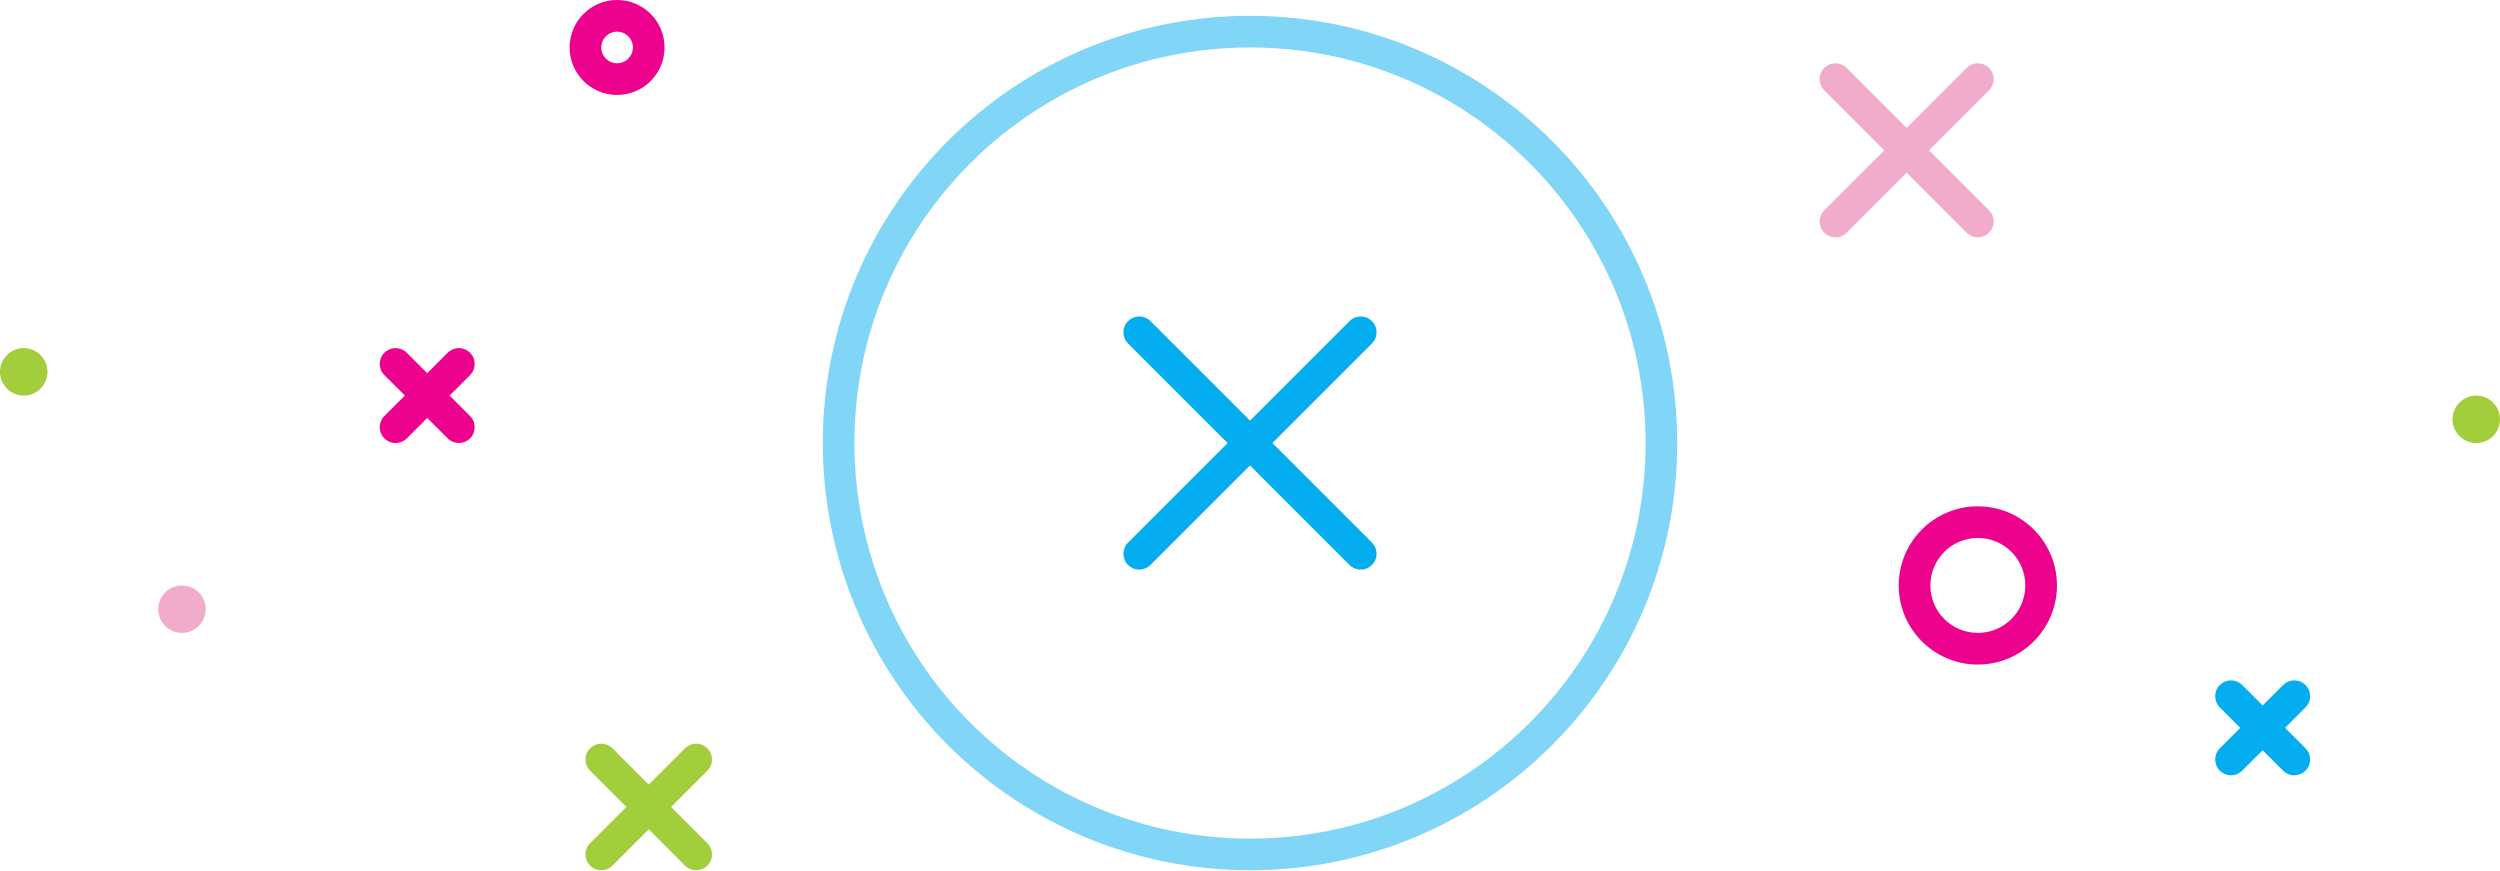
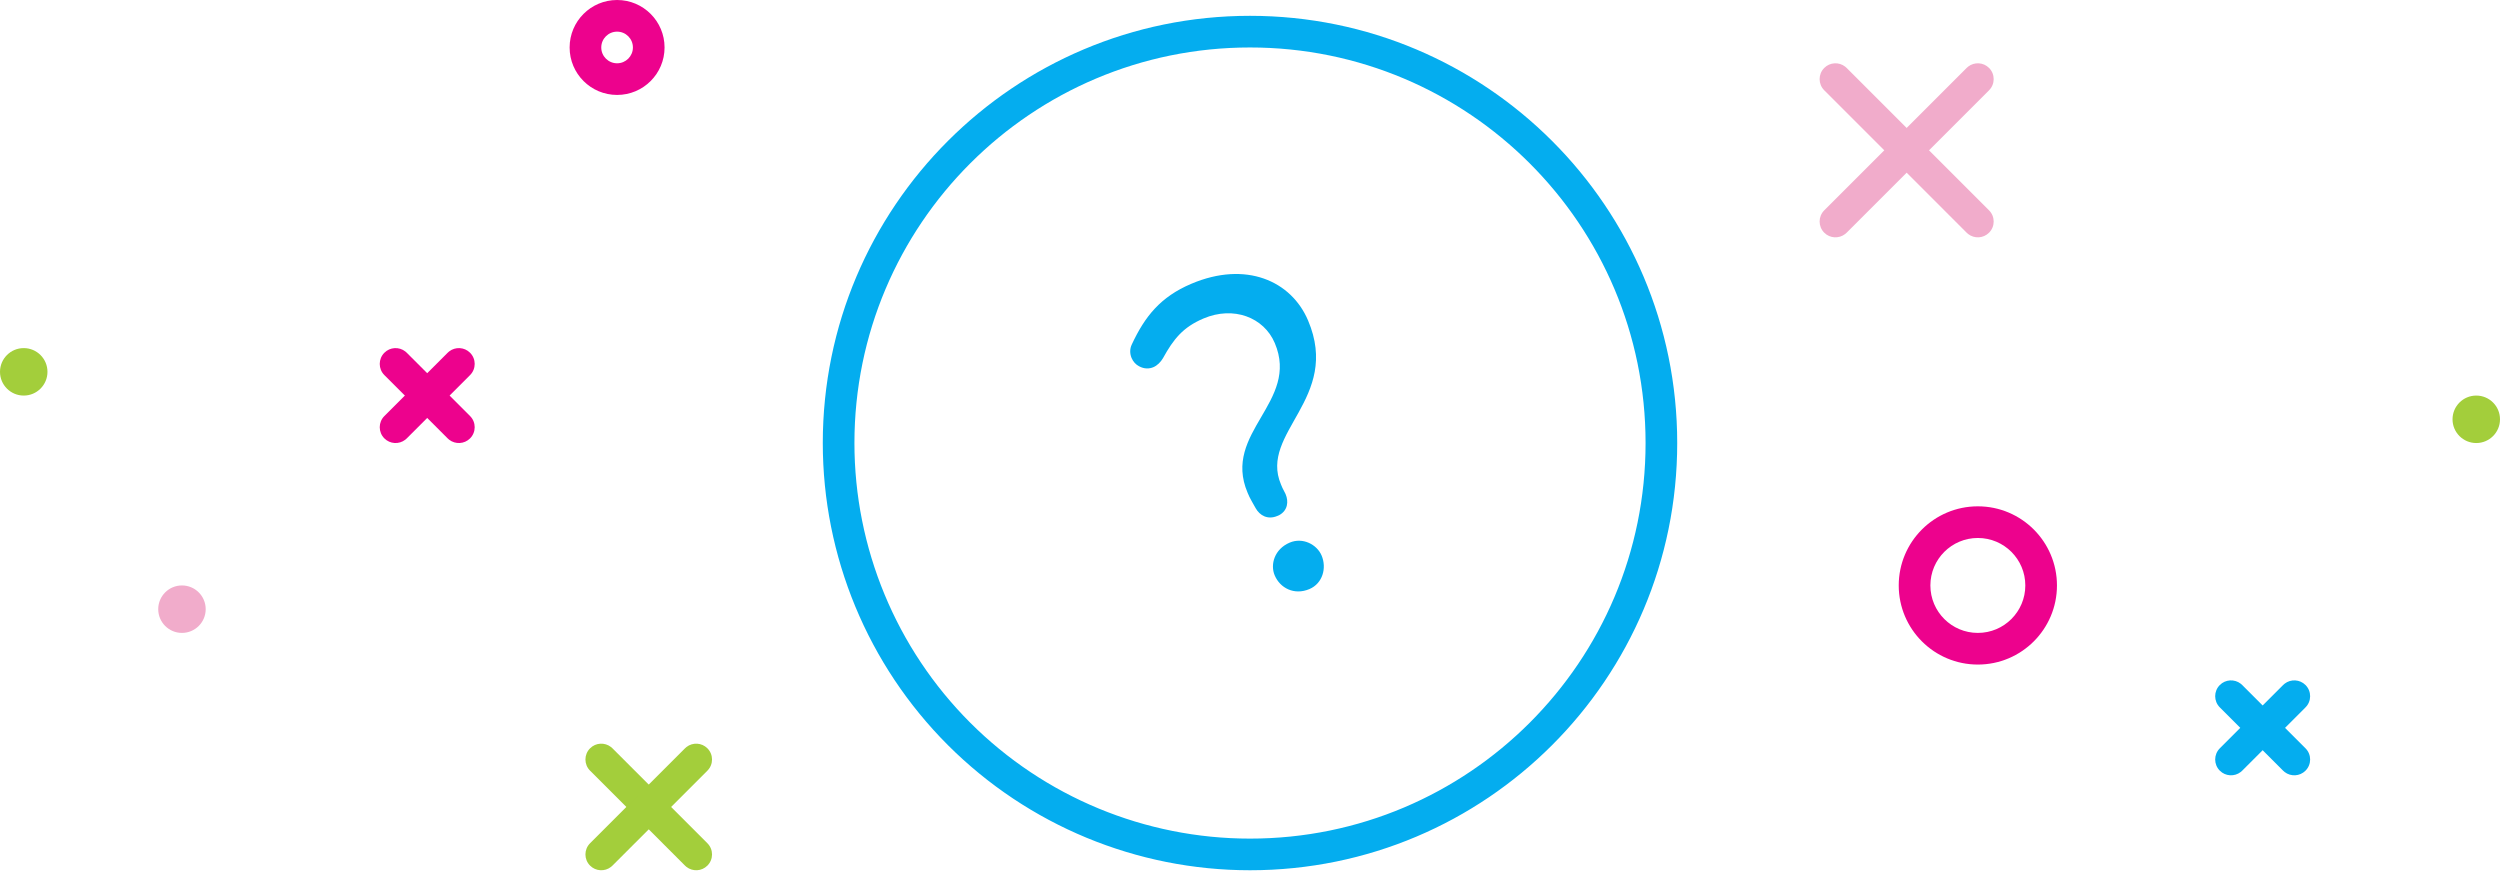
- <svg xmlns="http://www.w3.org/2000/svg" width="158px" height="55px" viewBox="0 0 158 55">
-   <path d="M37.293,47.293 C37.653,46.932 38.221,46.905 38.613,47.21 L38.707,47.293 L44.707,53.293 C45.098,53.683 45.098,54.317 44.707,54.707 C44.347,55.068 43.779,55.095 43.387,54.79 L43.293,54.707 L37.293,48.707 C36.902,48.317 36.902,47.683 37.293,47.293 Z" fill="#A3CE3B" />
-   <path d="M37.293,47.293 C37.653,46.932 38.221,46.905 38.613,47.21 L38.707,47.293 L44.707,53.293 C45.098,53.683 45.098,54.317 44.707,54.707 C44.347,55.068 43.779,55.095 43.387,54.79 L43.293,54.707 L37.293,48.707 C36.902,48.317 36.902,47.683 37.293,47.293 Z" fill="#A3CE3B" transform="translate(41, 51) scale(-1, 1) translate(-41, -51)" />
-   <path d="M24.293,22.293 C24.653,21.932 25.221,21.905 25.613,22.21 L25.707,22.293 L29.707,26.293 C30.098,26.683 30.098,27.317 29.707,27.707 C29.347,28.068 28.779,28.095 28.387,27.79 L28.293,27.707 L24.293,23.707 C23.902,23.317 23.902,22.683 24.293,22.293 Z" fill="#ED028D" />
-   <path d="M24.293,22.293 C24.653,21.932 25.221,21.905 25.613,22.21 L25.707,22.293 L29.707,26.293 C30.098,26.683 30.098,27.317 29.707,27.707 C29.347,28.068 28.779,28.095 28.387,27.79 L28.293,27.707 L24.293,23.707 C23.902,23.317 23.902,22.683 24.293,22.293 Z" fill="#ED028D" transform="translate(27, 25) scale(-1, 1) translate(-27, -25)" />
-   <path d="M140.293,43.293 C140.653,42.932 141.221,42.905 141.613,43.21 L141.707,43.293 L145.707,47.293 C146.098,47.683 146.098,48.317 145.707,48.707 C145.347,49.068 144.779,49.095 144.387,48.79 L144.293,48.707 L140.293,44.707 C139.902,44.317 139.902,43.683 140.293,43.293 Z" fill="#04ADEF" />
-   <path d="M140.293,43.293 C140.653,42.932 141.221,42.905 141.613,43.21 L141.707,43.293 L145.707,47.293 C146.098,47.683 146.098,48.317 145.707,48.707 C145.347,49.068 144.779,49.095 144.387,48.79 L144.293,48.707 L140.293,44.707 C139.902,44.317 139.902,43.683 140.293,43.293 Z" fill="#04ADEF" transform="translate(143, 46) scale(-1, 1) translate(-143, -46)" />
-   <path d="M115.293,4.293 C115.653,3.932 116.221,3.905 116.613,4.21 L116.707,4.293 L125.707,13.293 C126.098,13.683 126.098,14.317 125.707,14.707 C125.347,15.068 124.779,15.095 124.387,14.79 L124.293,14.707 L115.293,5.707 C114.902,5.317 114.902,4.683 115.293,4.293 Z" fill="#F1ACCB" transform="translate(120.5, 9.5) scale(-1, 1) translate(-120.5, -9.5)" />
-   <path d="M115.293,4.293 C115.653,3.932 116.221,3.905 116.613,4.21 L116.707,4.293 L125.707,13.293 C126.098,13.683 126.098,14.317 125.707,14.707 C125.347,15.068 124.779,15.095 124.387,14.79 L124.293,14.707 L115.293,5.707 C114.902,5.317 114.902,4.683 115.293,4.293 Z" fill="#F1ACCB" />
-   <path d="M125,32 C122.239,32 120,34.239 120,37 C120,39.761 122.239,42 125,42 C127.761,42 130,39.761 130,37 C130,34.239 127.761,32 125,32 Z M125,34 C126.657,34 128,35.343 128,37 C128,38.657 126.657,40 125,40 C123.343,40 122,38.657 122,37 C122,35.343 123.343,34 125,34 Z" fill="#ED028D" />
-   <path d="M39,0 C37.343,0 36,1.343 36,3 C36,4.657 37.343,6 39,6 C40.657,6 42,4.657 42,3 C42,1.343 40.657,0 39,0 Z M39,2 C39.552,2 40,2.448 40,3 C40,3.552 39.552,4 39,4 C38.448,4 38,3.552 38,3 C38,2.448 38.448,2 39,2 Z" fill="#ED028D" />
-   <circle fill="#F1ACCB" cx="11.5" cy="38.5" r="1.5" />
-   <circle fill="#A3CE3B" cx="156.5" cy="26.5" r="1.5" />
-   <circle fill="#A3CE3B" cx="1.5" cy="23.5" r="1.5" />
-   <path opacity="0.5" d="M79,1 C93.912,1 106,13.088 106,28 C106,42.912 93.912,55 79,55 C71.839,55 64.972,52.155 59.908,47.092 C54.845,42.028 52,35.161 52,28 C52,13.088 64.088,1 79,1 Z M79,3 C65.193,3 54,14.193 54,28 C54,34.63 56.634,40.989 61.322,45.678 C66.011,50.366 72.37,53 79,53 C92.807,53 104,41.807 104,28 C104,14.193 92.807,3 79,3 Z" fill="#04ADEF" />
-   <path d="M71.293,20.293 C71.653,19.932 72.221,19.905 72.613,20.21 L72.707,20.293 L86.707,34.293 C87.098,34.683 87.098,35.317 86.707,35.707 C86.347,36.068 85.779,36.095 85.387,35.79 L85.293,35.707 L71.293,21.707 C70.902,21.317 70.902,20.683 71.293,20.293 Z" fill="#04ADEF" />
-   <path d="M71.293,20.293 C71.653,19.932 72.221,19.905 72.613,20.21 L72.707,20.293 L86.707,34.293 C87.098,34.683 87.098,35.317 86.707,35.707 C86.347,36.068 85.779,36.095 85.387,35.79 L85.293,35.707 L71.293,21.707 C70.902,21.317 70.902,20.683 71.293,20.293 Z" fill="#04ADEF" transform="translate(79, 28) scale(-1, 1) translate(-79, -28)" />
+ <svg xmlns="http://www.w3.org/2000/svg" width="158px" height="55px" viewBox="0 0 158 55" version="1.1">
+   <g id="Riv-Gosh" stroke="none" stroke-width="1" fill="none" fill-rule="evenodd">
+     <g id="1440-Popup-1-(Cancel-order)-2" transform="translate(-975, -99)" fill-rule="nonzero">
+       <g id="icon" transform="translate(975, 99)">
+         <path d="M37.293,47.293 C37.653,46.932 38.221,46.905 38.613,47.21 L38.707,47.293 L44.707,53.293 C45.098,53.683 45.098,54.317 44.707,54.707 C44.347,55.068 43.779,55.095 43.387,54.79 L43.293,54.707 L37.293,48.707 C36.902,48.317 36.902,47.683 37.293,47.293 Z" id="Path-14" fill="#A3CE3B" />
+         <path d="M37.293,47.293 C37.653,46.932 38.221,46.905 38.613,47.21 L38.707,47.293 L44.707,53.293 C45.098,53.683 45.098,54.317 44.707,54.707 C44.347,55.068 43.779,55.095 43.387,54.79 L43.293,54.707 L37.293,48.707 C36.902,48.317 36.902,47.683 37.293,47.293 Z" id="Path-14" fill="#A3CE3B" transform="translate(41, 51) scale(-1, 1) translate(-41, -51) " />
+         <path d="M24.293,22.293 C24.653,21.932 25.221,21.905 25.613,22.21 L25.707,22.293 L29.707,26.293 C30.098,26.683 30.098,27.317 29.707,27.707 C29.347,28.068 28.779,28.095 28.387,27.79 L28.293,27.707 L24.293,23.707 C23.902,23.317 23.902,22.683 24.293,22.293 Z" id="Path-14" fill="#ED028D" />
+         <path d="M24.293,22.293 C24.653,21.932 25.221,21.905 25.613,22.21 L25.707,22.293 L29.707,26.293 C30.098,26.683 30.098,27.317 29.707,27.707 C29.347,28.068 28.779,28.095 28.387,27.79 L28.293,27.707 L24.293,23.707 C23.902,23.317 23.902,22.683 24.293,22.293 Z" id="Path-14" fill="#ED028D" transform="translate(27, 25) scale(-1, 1) translate(-27, -25) " />
+         <path d="M140.293,43.293 C140.653,42.932 141.221,42.905 141.613,43.21 L141.707,43.293 L145.707,47.293 C146.098,47.683 146.098,48.317 145.707,48.707 C145.347,49.068 144.779,49.095 144.387,48.79 L144.293,48.707 L140.293,44.707 C139.902,44.317 139.902,43.683 140.293,43.293 Z" id="Path-14" fill="#04ADEF" />
+         <path d="M140.293,43.293 C140.653,42.932 141.221,42.905 141.613,43.21 L141.707,43.293 L145.707,47.293 C146.098,47.683 146.098,48.317 145.707,48.707 C145.347,49.068 144.779,49.095 144.387,48.79 L144.293,48.707 L140.293,44.707 C139.902,44.317 139.902,43.683 140.293,43.293 Z" id="Path-14" fill="#04ADEF" transform="translate(143, 46) scale(-1, 1) translate(-143, -46) " />
+         <path d="M115.293,4.293 C115.653,3.932 116.221,3.905 116.613,4.21 L116.707,4.293 L125.707,13.293 C126.098,13.683 126.098,14.317 125.707,14.707 C125.347,15.068 124.779,15.095 124.387,14.79 L124.293,14.707 L115.293,5.707 C114.902,5.317 114.902,4.683 115.293,4.293 Z" id="Path-14-Copy-2" fill="#F1ACCB" transform="translate(120.5, 9.5) scale(-1, 1) translate(-120.5, -9.5) " />
+         <path d="M115.293,4.293 C115.653,3.932 116.221,3.905 116.613,4.21 L116.707,4.293 L125.707,13.293 C126.098,13.683 126.098,14.317 125.707,14.707 C125.347,15.068 124.779,15.095 124.387,14.79 L124.293,14.707 L115.293,5.707 C114.902,5.317 114.902,4.683 115.293,4.293 Z" id="Path-14-Copy-2" fill="#F1ACCB" />
+         <path d="M125,32 C122.239,32 120,34.239 120,37 C120,39.761 122.239,42 125,42 C127.761,42 130,39.761 130,37 C130,34.239 127.761,32 125,32 Z M125,34 C126.657,34 128,35.343 128,37 C128,38.657 126.657,40 125,40 C123.343,40 122,38.657 122,37 C122,35.343 123.343,34 125,34 Z" id="Oval" fill="#ED028D" />
+         <path d="M39,0 C37.343,0 36,1.343 36,3 C36,4.657 37.343,6 39,6 C40.657,6 42,4.657 42,3 C42,1.343 40.657,0 39,0 Z M39,2 C39.552,2 40,2.448 40,3 C40,3.552 39.552,4 39,4 C38.448,4 38,3.552 38,3 C38,2.448 38.448,2 39,2 Z" id="Oval-Copy" fill="#ED028D" />
+         <circle id="Oval-Copy-2" fill="#F1ACCB" cx="11.5" cy="38.5" r="1.5" />
+         <circle id="Oval-Copy-3" fill="#A3CE3B" cx="156.5" cy="26.5" r="1.5" />
+         <circle id="Oval-Copy-5" fill="#A3CE3B" cx="1.5" cy="23.5" r="1.5" />
+         <path d="M79,1 C93.912,1 106,13.088 106,28 C106,42.912 93.912,55 79,55 C71.839,55 64.972,52.155 59.908,47.092 C54.845,42.028 52,35.161 52,28 C52,13.088 64.088,1 79,1 Z M79,3 C65.193,3 54,14.193 54,28 C54,34.63 56.634,40.989 61.322,45.678 C66.011,50.366 72.37,53 79,53 C92.807,53 104,41.807 104,28 C104,14.193 92.807,3 79,3 Z" id="Path" fill="#04ADEF" />
+         <path d="M78.698,32.631 C79.336,32.573 79.597,32.051 79.597,31.587 L79.597,31.529 L79.597,31.529 L79.568,31.123 L79.568,30.891 L79.568,30.891 C79.568,27.324 85.194,27.382 85.194,22.017 C85.194,19.291 83.048,17 79.307,17 C77.19,17 75.798,17.754 74.348,19.059 C74.116,19.262 74,19.552 74,19.842 C74,20.103 74.087,20.335 74.232,20.509 C74.464,20.799 74.754,20.915 75.044,20.915 C75.305,20.915 75.595,20.799 75.827,20.625 C76.9,19.784 77.741,19.32 79.162,19.32 C81.221,19.32 82.7,20.741 82.7,22.51 C82.7,26.57 77.422,26.396 77.422,30.543 C77.422,30.717 77.422,30.92 77.451,31.123 L77.509,31.645 C77.567,32.167 77.915,32.631 78.582,32.631 L78.698,32.631 L78.698,32.631 Z M78.64,37.677 C79.539,37.677 80.177,36.894 80.177,36.024 C80.177,35.27 79.539,34.487 78.64,34.487 C77.596,34.487 76.958,35.27 76.958,36.024 C76.958,36.894 77.596,37.677 78.64,37.677 Z" id="?" fill="#04ADEF" transform="translate(79.597, 27.3385) rotate(-23) translate(-79.597, -27.3385) " />
+       </g>
+     </g>
+   </g>
</svg>
